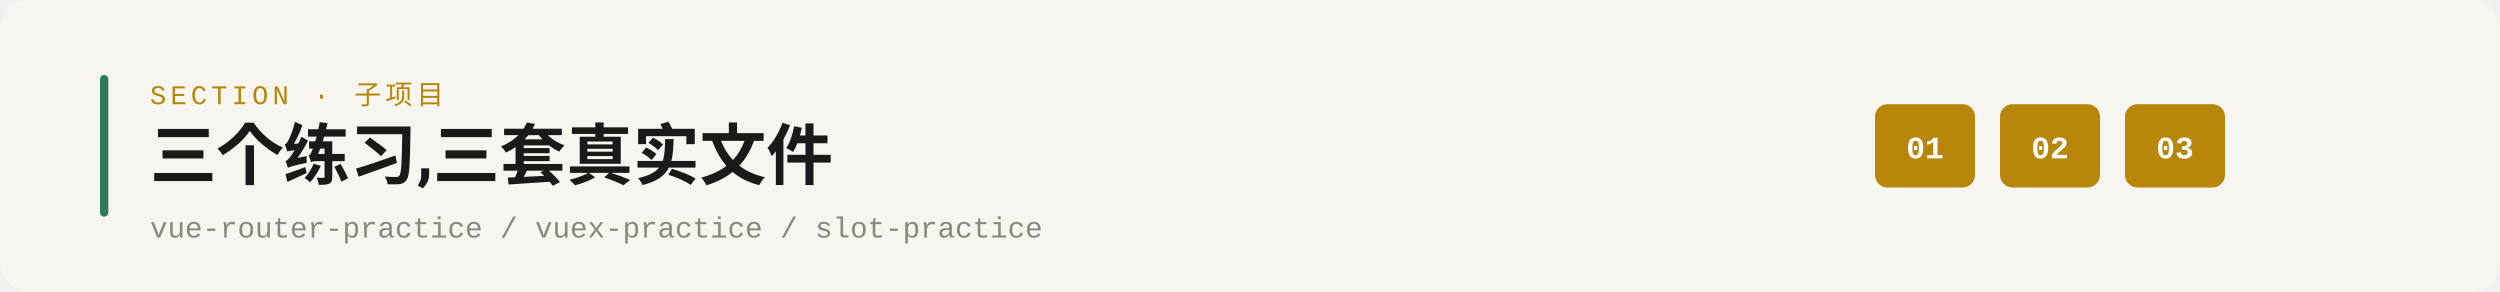
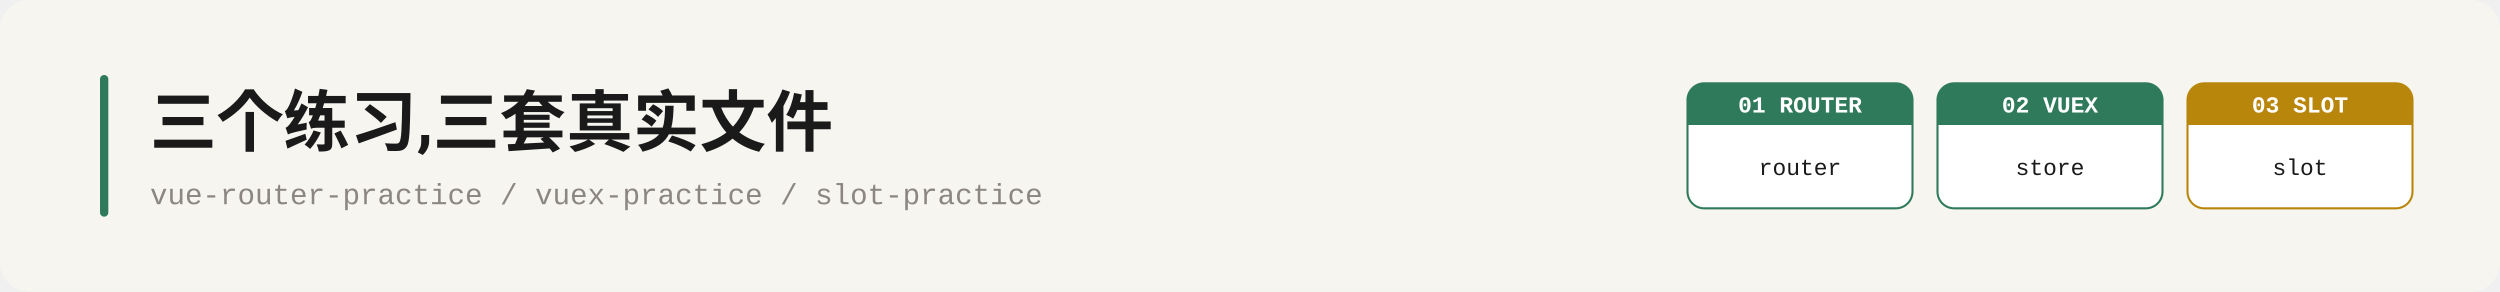
<svg xmlns="http://www.w3.org/2000/svg" viewBox="0 0 1200 140" width="100%" role="img" aria-labelledby="secTitle secDesc">
  <defs>
    <style>
      .sans { font-family: -apple-system, BlinkMacSystemFont, "Segoe UI", "PingFang SC", "Hiragino Sans GB", "Microsoft YaHei", Roboto, Helvetica, Arial, sans-serif; }
      .mono { font-family: ui-monospace, SFMono-Regular, "SF Mono", Menlo, Consolas, "Liberation Mono", monospace; }
    </style>
  </defs>
  <rect x="0" y="0" width="1200" height="140" rx="14" fill="#F7F5F0" />
  <rect x="48" y="36" width="4" height="68" rx="2" fill="#2F7A5B" />
  <g transform="translate(72 36)">
-     <text x="0" y="14" class="mono" font-size="13" letter-spacing="2" fill="#B8860B">SECTION · 子项目</text>
-     <text x="0" y="50" class="sans" font-size="32" font-weight="700" fill="#1A1A1A">三个练习,三套真实文件</text>
-     <text x="0" y="78" class="mono" font-size="14" fill="#8B8680">vue-router-practice / vuex-practice / slot-practice</text>
+     <text x="0" y="34" class="sans" font-size="32" font-weight="700" fill="#1A1A1A">三个练习,三套真实文件</text>
+     <text x="0" y="62" class="mono" font-size="14" fill="#8B8680">vue-router-practice / vuex-practice / slot-practice</text>
  </g>
-   <g transform="translate(900 50)">
-     <rect x="0" y="0" width="48" height="40" rx="6" fill="#B8860B" />
-     <text x="24" y="26" text-anchor="middle" class="mono" font-size="15" font-weight="700" fill="#FFFFFF">01</text>
-     <rect x="60" y="0" width="48" height="40" rx="6" fill="#B8860B" />
-     <text x="84" y="26" text-anchor="middle" class="mono" font-size="15" font-weight="700" fill="#FFFFFF">02</text>
-     <rect x="120" y="0" width="48" height="40" rx="6" fill="#B8860B" />
-     <text x="144" y="26" text-anchor="middle" class="mono" font-size="15" font-weight="700" fill="#FFFFFF">03</text>
+   <g transform="translate(810 40)">
+     <rect x="0" y="0" width="108" height="60" rx="8" fill="#FFFFFF" stroke="#2F7A5B" stroke-width="1" />
+     <rect x="0" y="0" width="108" height="20" rx="8" fill="#2F7A5B" />
+     <rect x="0" y="12" width="108" height="8" fill="#2F7A5B" />
+     <text x="54" y="14" text-anchor="middle" class="mono" font-size="11" font-weight="700" fill="#FFFFFF">01 ROUTER</text>
+     <text x="54" y="44" text-anchor="middle" class="mono" font-size="11" fill="#1A1A1A">router</text>
+     <rect x="120" y="0" width="108" height="60" rx="8" fill="#FFFFFF" stroke="#2F7A5B" stroke-width="1" />
+     <rect x="120" y="0" width="108" height="20" rx="8" fill="#2F7A5B" />
+     <rect x="120" y="12" width="108" height="8" fill="#2F7A5B" />
+     <text x="174" y="14" text-anchor="middle" class="mono" font-size="11" font-weight="700" fill="#FFFFFF">02 VUEX</text>
+     <text x="174" y="44" text-anchor="middle" class="mono" font-size="11" fill="#1A1A1A">store</text>
+     <rect x="240" y="0" width="108" height="60" rx="8" fill="#FFFFFF" stroke="#B8860B" stroke-width="1" />
+     <rect x="240" y="0" width="108" height="20" rx="8" fill="#B8860B" />
+     <rect x="240" y="12" width="108" height="8" fill="#B8860B" />
+     <text x="294" y="14" text-anchor="middle" class="mono" font-size="11" font-weight="700" fill="#FFFFFF">03 SLOT</text>
+     <text x="294" y="44" text-anchor="middle" class="mono" font-size="11" fill="#1A1A1A">slot</text>
  </g>
</svg>
